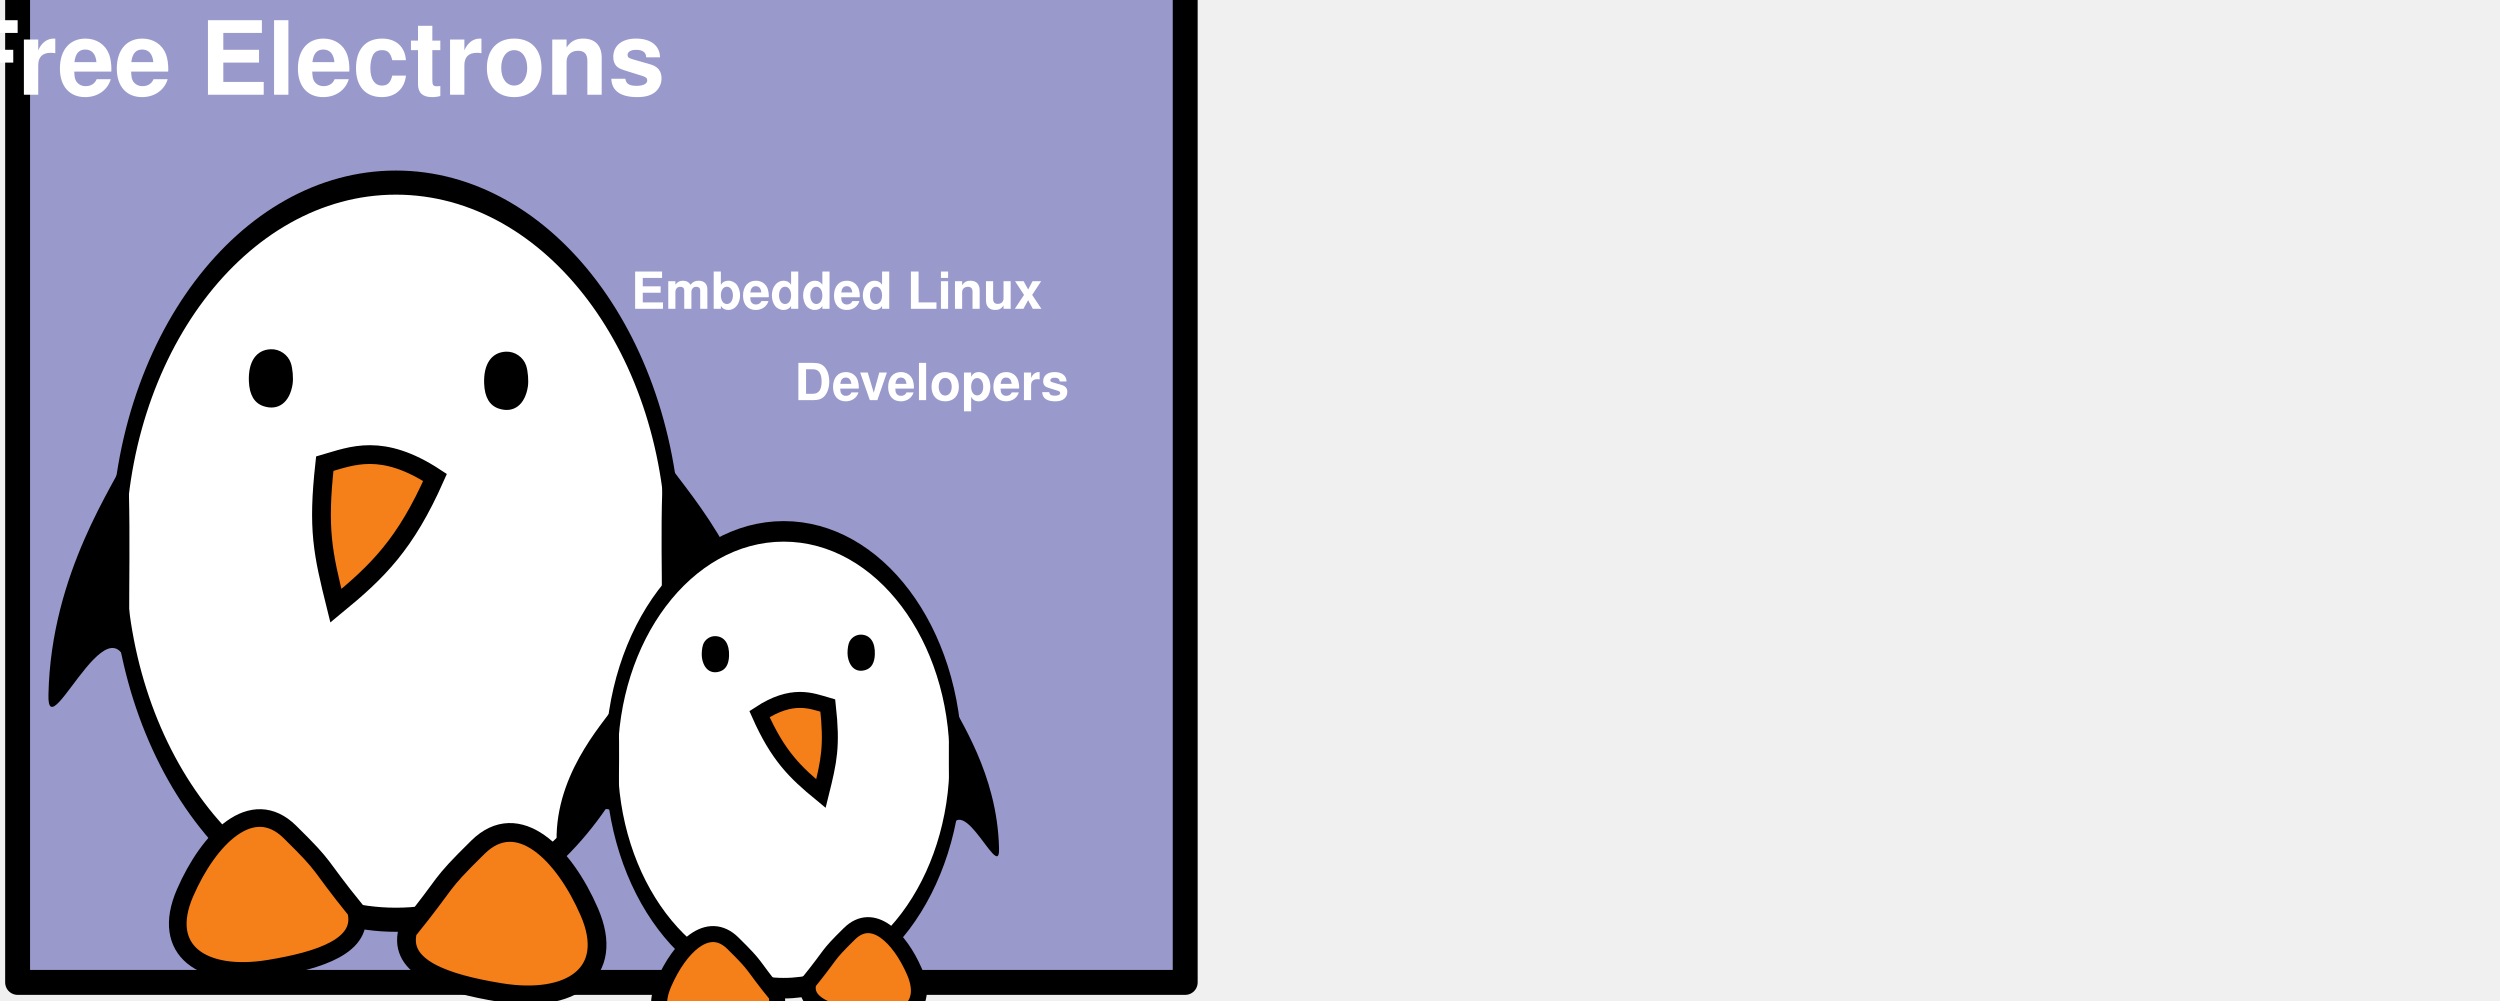
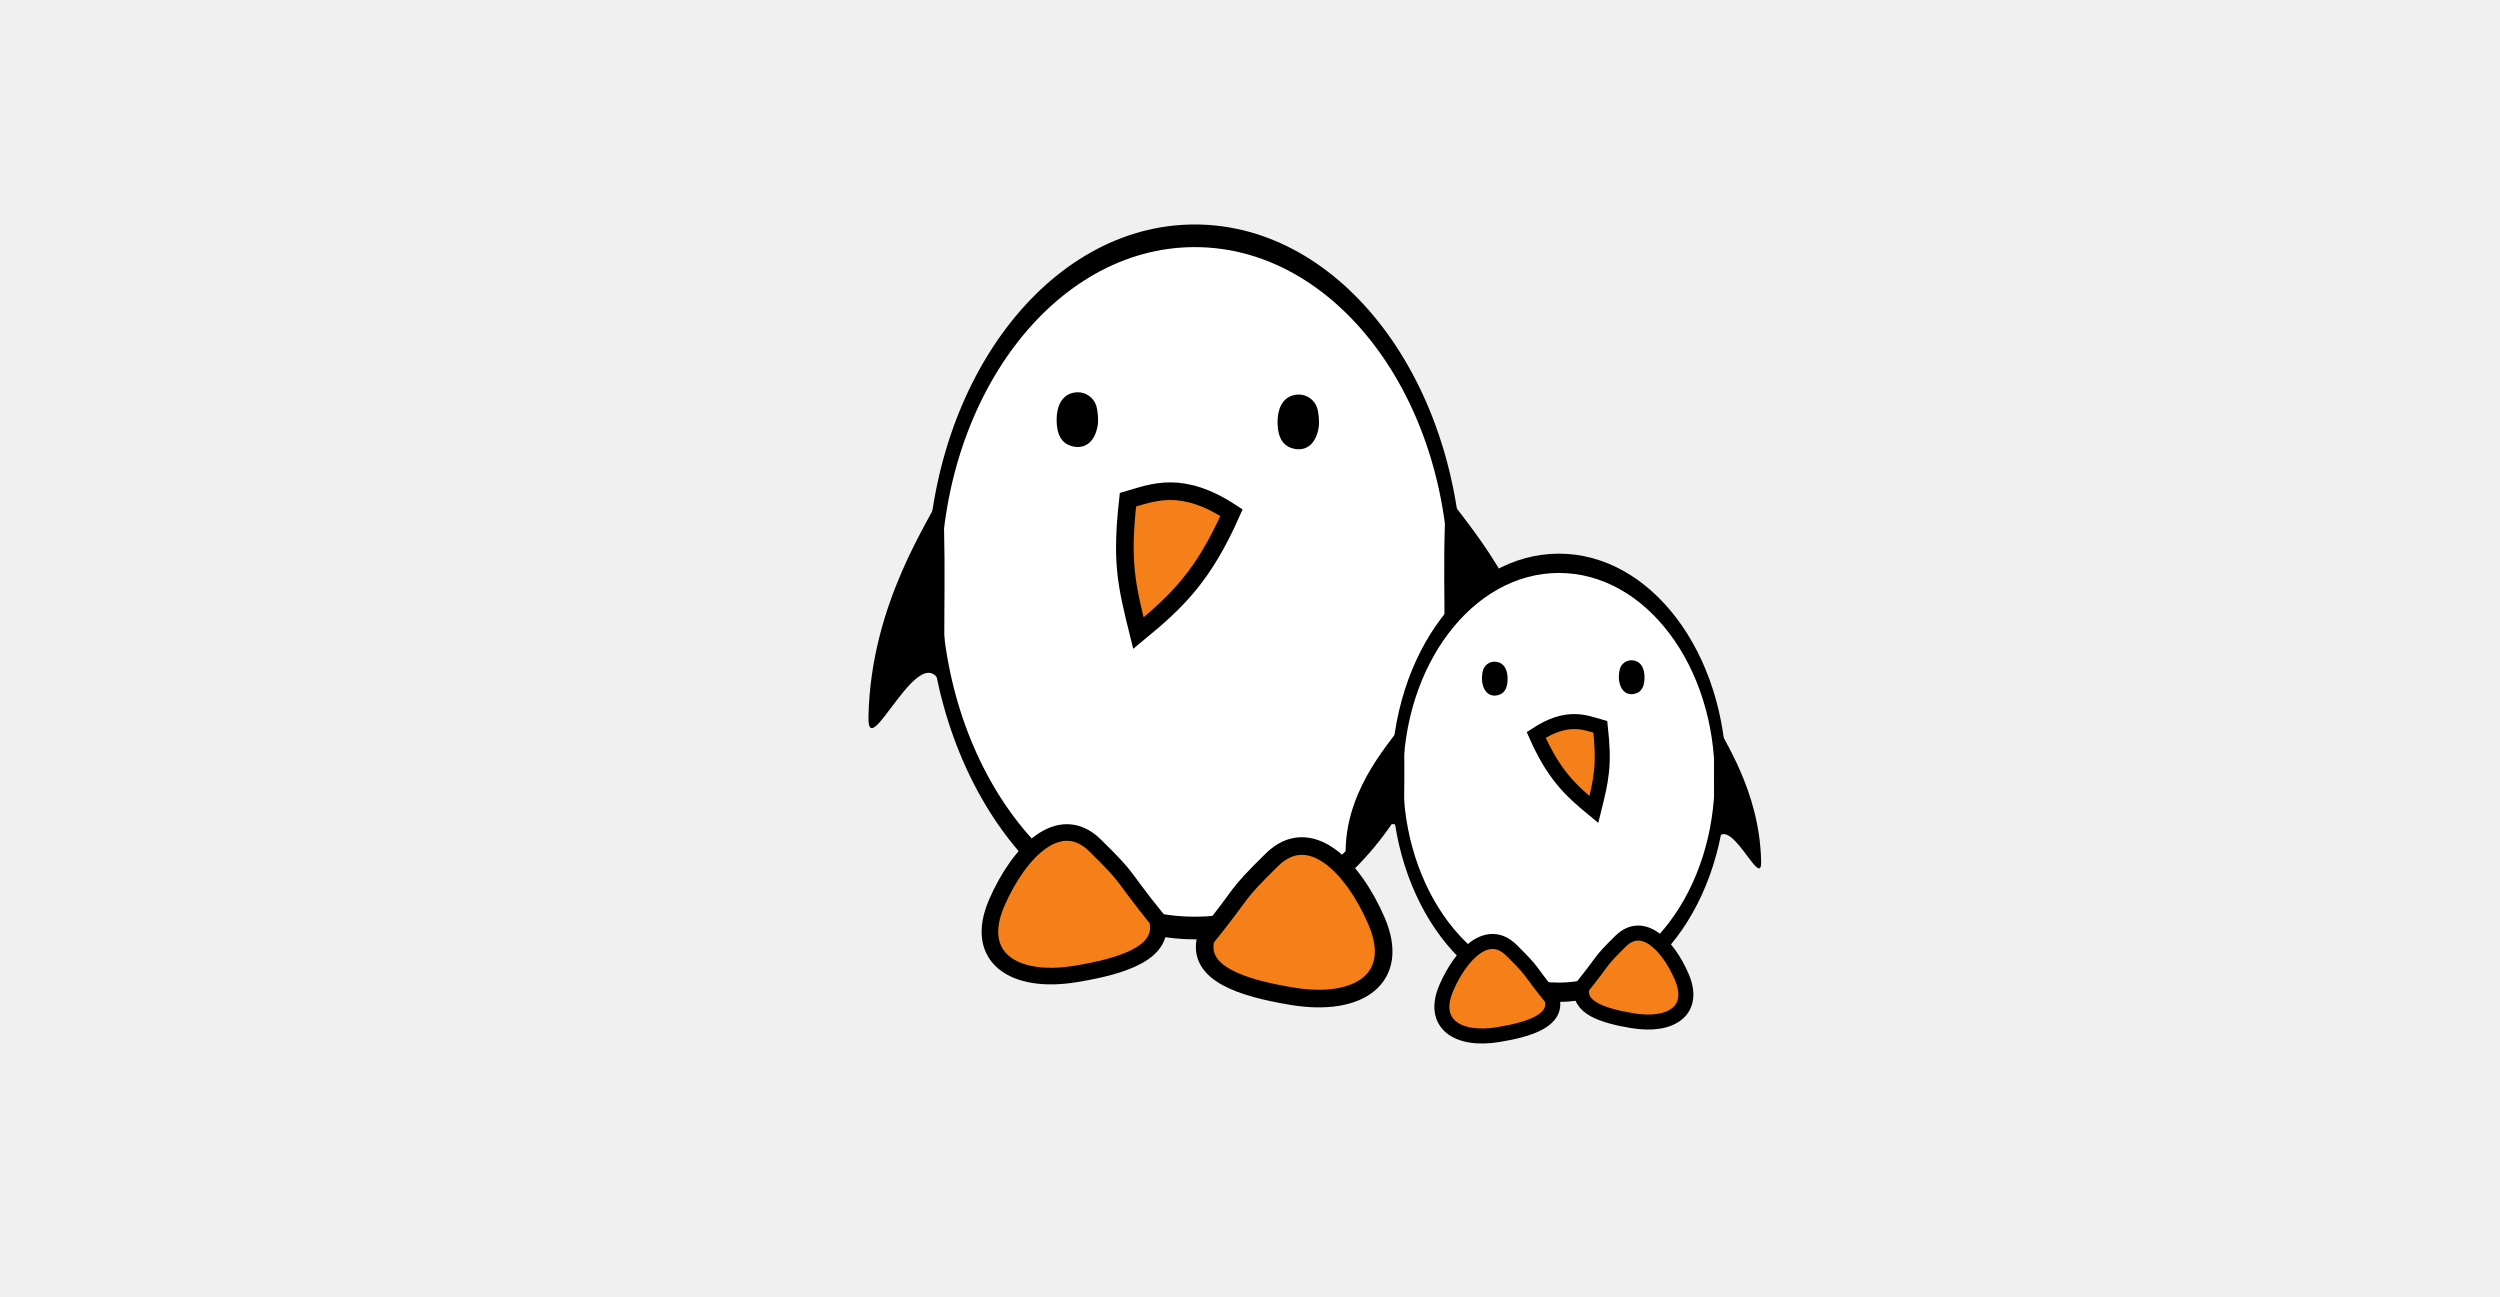
- <svg xmlns="http://www.w3.org/2000/svg" width="1368.286" height="547.326" id="svg2" version="1.0">
-   <defs id="defs4">
-     </defs>
-   <g id="layer1" transform="translate(16.28571,-132.7501)">
-     <rect style="fill:#9999cc;fill-opacity:1;stroke:#000000;stroke-width:13.626;stroke-linecap:round;stroke-linejoin:round;stroke-miterlimit:4;stroke-opacity:1;stroke-dasharray:none" id="rect2389" width="639.047" height="557.118" x="-6.649" y="113.322" />
-     <g id="g4833" transform="translate(-47.16981,2.716981)">
-       <path transform="matrix(0.6856195,0,0,1.131449,-15.24469,128.4979)" d="m 605.081,267.979 c 0,98.468 -99.271,178.292 -221.728,178.292 -122.457,0 -221.728,-79.824 -221.728,-178.292 0,-98.468 99.271,-178.292 221.728,-178.292 122.457,0 221.728,79.824 221.728,178.292 z" id="path3205" style="fill:#ffffff;fill-opacity:1;fill-rule:nonzero;stroke:#000000;stroke-width:11.66;stroke-linecap:butt;stroke-linejoin:miter;stroke-miterlimit:4;stroke-opacity:1;stroke-dasharray:none;stroke-dashoffset:0;marker:none;visibility:visible;display:inline;overflow:visible" />
-       <path id="path3203" d="m 268.982,391.358 c -16.273,36.7 -31.248,51.289 -54.26,70.199 -7.253,-29.188 -10.053,-41.815 -6.09,-77.735 14.763,-4.263 31.239,-11.559 60.35,7.536 z" style="fill:#f57f19;fill-opacity:1;fill-rule:evenodd;stroke:#000000;stroke-width:10.269;stroke-linecap:butt;stroke-linejoin:miter;stroke-miterlimit:4;stroke-opacity:1;stroke-dasharray:none" />
+ <svg xmlns="http://www.w3.org/2000/svg" width="506.88" height="262.897" id="svg2" version="1.1">
+   <defs id="defs4" />
+   <g id="layer1" transform="translate(-163.4857,-350.9805)" />
+   <g id="layer2" transform="translate(-163.4857,-350.9805)">
+     <g id="g4833" transform="matrix(0.3478695,0,0,0.3478695,319.6032,318.7872)">
+       <ellipse transform="matrix(0.6856195,0,0,1.131449,-15.24469,128.4979)" id="path3205" style="display:inline;overflow:visible;visibility:visible;fill:#ffffff;fill-opacity:1;fill-rule:nonzero;stroke:#000000;stroke-width:11.66;stroke-linecap:butt;stroke-linejoin:miter;stroke-miterlimit:4;stroke-dasharray:none;stroke-dashoffset:0;stroke-opacity:1;marker:none" cx="383.353" cy="267.979" rx="221.728" ry="178.292" />
+       <path id="path3203" d="m 268.982,391.358 c -16.273,36.7 -31.248,51.289 -54.26,70.199 -7.253,-29.188 -10.053,-41.815 -6.09,-77.735 14.763,-4.263 31.239,-11.559 60.35,7.536 z" style="fill:#f57f19;fill-opacity:1;fill-rule:evenodd;stroke:#000000;stroke-width:10.269;stroke-linecap:butt;stroke-linejoin:miter;stroke-miterlimit:4;stroke-dasharray:none;stroke-opacity:1" />
      <path id="path3168" d="m 394.204,380.266 c 8.608,14.645 52.215,57.957 53.96,117.606 1.381,30.373 -50.217,-65.094 -57.073,1.508 4.346,-33.936 -0.025,-68.596 3.113,-119.113 z" style="fill:#000000;fill-opacity:1;fill-rule:evenodd;stroke:none" />
      <path id="path3170" d="m 100.746,378.468 c -6.914,16.385 -41.938,64.839 -43.34,131.571 -1.109,33.979 40.333,-72.824 45.84,1.687 -3.491,-37.966 0.02,-76.742 -2.5,-133.258 z" style="fill:#000000;fill-opacity:1;fill-rule:evenodd;stroke:none" />
-       <path id="path3178" d="m 225.75,628.472 c 4.882,19.12 -19.458,27.112 -47.604,31.736 -36.364,5.974 -59.734,-9.84 -45.976,-41.501 12.986,-29.886 36.661,-53.737 57.369,-33.363 21.357,21.012 14.012,15.679 36.212,43.128 z" style="fill:#f57f19;fill-opacity:1;fill-rule:nonzero;stroke:#000000;stroke-width:9.667;stroke-linecap:butt;stroke-linejoin:miter;stroke-miterlimit:4;stroke-opacity:1;stroke-dasharray:none;stroke-dashoffset:0;marker:none;visibility:visible;display:inline;overflow:visible" />
-       <path id="path3181" d="m 254.014,639.522 c -5.187,20.312 20.671,28.802 50.571,33.714 38.631,6.346 63.458,-10.453 48.842,-44.088 -13.796,-31.749 -38.946,-57.087 -60.945,-35.443 -22.688,22.322 -14.886,16.657 -38.469,45.817 z" style="fill:#f57f19;fill-opacity:1;fill-rule:nonzero;stroke:#000000;stroke-width:10.269;stroke-linecap:butt;stroke-linejoin:miter;stroke-miterlimit:4;stroke-opacity:1;stroke-dasharray:none;stroke-dashoffset:0;marker:none;visibility:visible;display:inline;overflow:visible" />
+       <path id="path3178" d="m 225.75,628.472 c 4.882,19.12 -19.458,27.112 -47.604,31.736 -36.364,5.974 -59.734,-9.84 -45.976,-41.501 12.986,-29.886 36.661,-53.737 57.369,-33.363 21.357,21.012 14.012,15.679 36.212,43.128 z" style="display:inline;overflow:visible;visibility:visible;fill:#f57f19;fill-opacity:1;fill-rule:nonzero;stroke:#000000;stroke-width:9.667;stroke-linecap:butt;stroke-linejoin:miter;stroke-miterlimit:4;stroke-dasharray:none;stroke-dashoffset:0;stroke-opacity:1;marker:none" />
+       <path id="path3181" d="m 254.014,639.522 c -5.187,20.312 20.671,28.802 50.571,33.714 38.631,6.346 63.458,-10.453 48.842,-44.088 -13.796,-31.749 -38.946,-57.087 -60.945,-35.443 -22.688,22.322 -14.886,16.657 -38.469,45.817 z" style="display:inline;overflow:visible;visibility:visible;fill:#f57f19;fill-opacity:1;fill-rule:nonzero;stroke:#000000;stroke-width:10.269;stroke-linecap:butt;stroke-linejoin:miter;stroke-miterlimit:4;stroke-dasharray:none;stroke-dashoffset:0;stroke-opacity:1;marker:none" />
      <path id="path3245" d="m 175.002,352.301 c -4.971,-1.689 -7.618,-6.241 -7.906,-13.594 -0.419,-10.72 4.001,-17.202 11.956,-17.532 4.855,-0.201 9.478,2.988 11.026,7.606 0.991,2.955 1.436,8.37 0.947,11.51 -1.565,10.052 -7.872,14.78 -16.023,12.01 z" style="fill:#000000" />
      <path id="path3268" d="m 303.772,353.628 c -4.971,-1.689 -7.618,-6.241 -7.906,-13.594 -0.419,-10.72 4.001,-17.202 11.956,-17.532 4.855,-0.201 9.478,2.988 11.026,7.606 0.991,2.955 1.436,8.37 0.947,11.51 -1.565,10.052 -7.872,14.78 -16.023,12.01 z" style="fill:#000000" />
    </g>
-     <g id="g4843" transform="translate(-47.16981,2.716981)">
-       <path transform="matrix(-0.4248648,0,0,0.7011366,622.691,357.9803)" d="m 605.081,267.979 c 0,98.468 -99.271,178.292 -221.728,178.292 -122.457,0 -221.728,-79.824 -221.728,-178.292 0,-98.468 99.271,-178.292 221.728,-178.292 122.457,0 221.728,79.824 221.728,178.292 z" id="path3173" style="fill:#ffffff;fill-opacity:1;fill-rule:nonzero;stroke:#000000;stroke-width:16.032;stroke-linecap:butt;stroke-linejoin:miter;stroke-miterlimit:4;stroke-opacity:1;stroke-dasharray:none;stroke-dashoffset:0;marker:none;visibility:visible;display:inline;overflow:visible" />
-       <path id="path3175" d="m 446.561,520.87 c 10.084,22.742 19.364,31.783 33.624,43.501 4.495,-18.087 6.23,-25.912 3.774,-48.171 -9.148,-2.641 -19.358,-7.163 -37.398,4.67 z" style="fill:#f57f19;fill-opacity:1;fill-rule:evenodd;stroke:#000000;stroke-width:8.75;stroke-linecap:butt;stroke-linejoin:miter;stroke-miterlimit:4;stroke-opacity:1;stroke-dasharray:none" />
+     <g id="g4843" transform="matrix(0.3478695,0,0,0.3478695,319.6032,318.7872)">
+       <ellipse transform="matrix(-0.4248648,0,0,0.7011366,622.691,357.9803)" id="path3173" style="display:inline;overflow:visible;visibility:visible;fill:#ffffff;fill-opacity:1;fill-rule:nonzero;stroke:#000000;stroke-width:16.032;stroke-linecap:butt;stroke-linejoin:miter;stroke-miterlimit:4;stroke-dasharray:none;stroke-dashoffset:0;stroke-opacity:1;marker:none" cx="383.353" cy="267.979" rx="221.728" ry="178.292" />
+       <path id="path3175" d="m 446.561,520.87 c 10.084,22.742 19.364,31.783 33.624,43.501 4.495,-18.087 6.23,-25.912 3.774,-48.171 -9.148,-2.641 -19.358,-7.163 -37.398,4.67 z" style="fill:#f57f19;fill-opacity:1;fill-rule:evenodd;stroke:#000000;stroke-width:8.75;stroke-linecap:butt;stroke-linejoin:miter;stroke-miterlimit:4;stroke-dasharray:none;stroke-opacity:1" />
      <path id="path3177" d="m 368.964,513.996 c -5.334,9.075 -32.357,35.915 -33.438,72.878 -0.855,18.821 31.118,-40.338 35.367,0.934 -2.693,-21.03 0.015,-42.508 -1.929,-73.812 z" style="fill:#000000;fill-opacity:1;fill-rule:evenodd;stroke:none" />
      <path id="path3179" d="m 550.814,512.882 c 4.284,10.153 25.988,40.18 26.857,81.532 0.687,21.056 -24.994,-45.128 -28.406,1.045 2.163,-23.527 -0.012,-47.556 1.549,-82.577 z" style="fill:#000000;fill-opacity:1;fill-rule:evenodd;stroke:none" />
-       <path id="path3182" d="m 473.351,667.805 c -3.026,11.848 12.058,16.801 29.499,19.666 22.534,3.702 37.016,-6.098 28.491,-25.717 -8.047,-18.52 -22.718,-33.3 -35.55,-20.675 -13.234,13.021 -8.683,9.716 -22.44,26.726 z" style="fill:#f57f19;fill-opacity:1;fill-rule:nonzero;stroke:#000000;stroke-width:8.75;stroke-linecap:butt;stroke-linejoin:miter;stroke-miterlimit:4;stroke-opacity:1;stroke-dasharray:none;stroke-dashoffset:0;marker:none;visibility:visible;display:inline;overflow:visible" />
-       <path id="path3184" d="m 455.836,674.652 c 3.214,12.587 -12.809,17.848 -31.338,20.892 -23.939,3.933 -39.324,-6.478 -30.267,-27.32 8.549,-19.674 24.134,-35.376 37.766,-21.963 14.059,13.833 9.224,10.322 23.838,28.392 z" style="fill:#f57f19;fill-opacity:1;fill-rule:nonzero;stroke:#000000;stroke-width:8.75;stroke-linecap:butt;stroke-linejoin:miter;stroke-miterlimit:4;stroke-opacity:1;stroke-dasharray:none;stroke-dashoffset:0;marker:none;visibility:visible;display:inline;overflow:visible" />
+       <path id="path3182" d="m 473.351,667.805 c -3.026,11.848 12.058,16.801 29.499,19.666 22.534,3.702 37.016,-6.098 28.491,-25.717 -8.047,-18.52 -22.718,-33.3 -35.55,-20.675 -13.234,13.021 -8.683,9.716 -22.44,26.726 z" style="display:inline;overflow:visible;visibility:visible;fill:#f57f19;fill-opacity:1;fill-rule:nonzero;stroke:#000000;stroke-width:8.75;stroke-linecap:butt;stroke-linejoin:miter;stroke-miterlimit:4;stroke-dasharray:none;stroke-dashoffset:0;stroke-opacity:1;marker:none" />
+       <path id="path3184" d="m 455.836,674.652 c 3.214,12.587 -12.809,17.848 -31.338,20.892 -23.939,3.933 -39.324,-6.478 -30.267,-27.32 8.549,-19.674 24.134,-35.376 37.766,-21.963 14.059,13.833 9.224,10.322 23.838,28.392 z" style="display:inline;overflow:visible;visibility:visible;fill:#f57f19;fill-opacity:1;fill-rule:nonzero;stroke:#000000;stroke-width:8.75;stroke-linecap:butt;stroke-linejoin:miter;stroke-miterlimit:4;stroke-dasharray:none;stroke-dashoffset:0;stroke-opacity:1;marker:none" />
      <path id="path3186" d="m 504.799,496.667 c 3.08,-1.047 4.721,-3.867 4.899,-8.424 0.26,-6.643 -2.479,-10.66 -7.409,-10.864 -3.009,-0.125 -5.873,1.851 -6.832,4.713 -0.614,1.831 -0.89,5.187 -0.587,7.132 0.97,6.229 4.878,9.159 9.929,7.442 z" style="fill:#000000;stroke-width:8.75;stroke-miterlimit:4;stroke-dasharray:none" />
      <path id="path3188" d="m 425.003,497.489 c 3.08,-1.047 4.721,-3.867 4.899,-8.424 0.26,-6.643 -2.479,-10.66 -7.409,-10.864 -3.009,-0.125 -5.873,1.851 -6.832,4.713 -0.614,1.831 -0.89,5.187 -0.587,7.132 0.97,6.229 4.878,9.159 9.929,7.442 z" style="fill:#000000;stroke-width:8.75;stroke-miterlimit:4;stroke-dasharray:none" />
    </g>
-     <text xml:space="preserve" style="font-size:22.993px;font-style:normal;font-weight:normal;fill:#ffffff;fill-opacity:1;stroke:none;font-family:Bitstream Vera Sans" x="605.423" y="301.764" id="text4768">
-       <tspan x="605.423" y="301.764" style="font-size:28px;font-style:normal;font-variant:normal;font-weight:bold;font-stretch:normal;text-align:end;line-height:125%;writing-mode:lr-tb;text-anchor:end;fill:#ffffff;fill-opacity:1;font-family:Nimbus Sans L;-inkscape-font-specification:Nimbus Sans L Bold" id="tspan2407">Embedded Linux</tspan>
-       <tspan x="605.423" y="351.764" style="font-size:28px;font-style:normal;font-variant:normal;font-weight:bold;font-stretch:normal;text-align:end;line-height:125%;writing-mode:lr-tb;text-anchor:end;fill:#ffffff;fill-opacity:1;font-family:Nimbus Sans L;-inkscape-font-specification:Nimbus Sans L Bold" id="tspan3050">Developers</tspan>
-     </text>
-     <text xml:space="preserve" style="font-size:12px;font-style:normal;font-weight:normal;fill:#000000;fill-opacity:1;stroke:none;stroke-width:1px;stroke-linecap:butt;stroke-linejoin:miter;stroke-opacity:1;font-family:Bitstream Vera Sans" x="580" y="233.791" id="text2426">
-       <tspan id="tspan2428" x="580" y="233.791" />
-     </text>
-     <g id="g2428" transform="matrix(1.020522,0,0,1.020522,-26.36313,-71.73865)">
-       <text id="text2416" y="251.195" x="239.309" style="font-size:43.62px;font-style:normal;font-weight:normal;fill:#ffffff;fill-opacity:1;stroke:none;font-family:Bitstream Vera Sans" xml:space="preserve">
-         <tspan id="tspan2418" style="font-size:54.874px;font-style:normal;font-variant:normal;font-weight:bold;font-stretch:normal;text-align:center;line-height:125%;writing-mode:lr-tb;text-anchor:middle;fill:#ffffff;fill-opacity:1;font-family:Nimbus Sans L;-inkscape-font-specification:Nimbus Sans L Bold" y="251.195" x="239.309">Free Electrons</tspan>
-         <tspan id="tspan2420" style="font-size:54.874px;font-style:normal;font-variant:normal;font-weight:bold;font-stretch:normal;text-align:center;line-height:125%;writing-mode:lr-tb;text-anchor:middle;fill:#ffffff;fill-opacity:1;font-family:Nimbus Sans L;-inkscape-font-specification:Nimbus Sans L Bold" y="319.787" x="239.309" />
-       </text>
-     </g>
-     <flowRoot xml:space="preserve" id="flowRoot3034" style="fill:black;stroke:none;stroke-opacity:1;stroke-width:1px;stroke-linejoin:miter;stroke-linecap:butt;fill-opacity:1;font-family:Bitstream Vera Sans;font-style:normal;font-weight:normal;font-size:40px;line-height:125%;letter-spacing:0px;word-spacing:0px">
-       <flowRegion id="flowRegion3036">
-         <rect id="rect3038" width="41.509" height="54.717" x="1083.019" y="707.704" />
+     <flowRoot xml:space="preserve" id="flowRoot2986" style="font-style:normal;font-variant:normal;font-weight:normal;font-stretch:normal;font-size:30px;line-height:125%;font-family:Ubuntu;-inkscape-font-specification:'Ubuntu, Normal';text-align:end;letter-spacing:0px;word-spacing:0px;writing-mode:lr-tb;text-anchor:end;fill:#ff6600;fill-opacity:1;stroke:none" transform="matrix(0.3119379,0,0,0.3119379,343.8318,332.7242)">
+       <flowRegion id="flowRegion2988">
+         <rect id="rect2990" width="513.005" height="99.126" x="51.618" y="219.734" style="font-style:normal;font-variant:normal;font-weight:normal;font-stretch:normal;font-size:30px;line-height:125%;font-family:Ubuntu;-inkscape-font-specification:'Ubuntu, Normal';text-align:end;writing-mode:lr-tb;text-anchor:end;fill:#ff6600" />
      </flowRegion>
-       <flowPara id="flowPara3040" />
-     </flowRoot>
-     <flowRoot xml:space="preserve" id="flowRoot3042" style="fill:black;stroke:none;stroke-opacity:1;stroke-width:1px;stroke-linejoin:miter;stroke-linecap:butt;fill-opacity:1;font-family:Bitstream Vera Sans;font-style:normal;font-weight:normal;font-size:40px;line-height:125%;letter-spacing:0px;word-spacing:0px">
-       <flowRegion id="flowRegion3044">
-         <rect id="rect3046" width="39.623" height="69.811" x="1090.566" y="705.817" />
-       </flowRegion>
-       <flowPara id="flowPara3048" />
+       <flowPara id="flowPara2992" style="font-style:normal;font-variant:normal;font-weight:normal;font-stretch:normal;font-size:30px;line-height:125%;font-family:Ubuntu;-inkscape-font-specification:'Ubuntu, Normal';text-align:end;writing-mode:lr-tb;text-anchor:end">Embedded Linux</flowPara>
+       <flowPara style="font-style:normal;font-variant:normal;font-weight:normal;font-stretch:normal;font-size:30px;line-height:125%;font-family:Ubuntu;-inkscape-font-specification:'Ubuntu, Normal';text-align:end;writing-mode:lr-tb;text-anchor:end" id="flowPara4161">Experts</flowPara>
    </flowRoot>
  </g>
+   <g id="layer3" transform="translate(-163.4857,-350.9805)" />
</svg>
